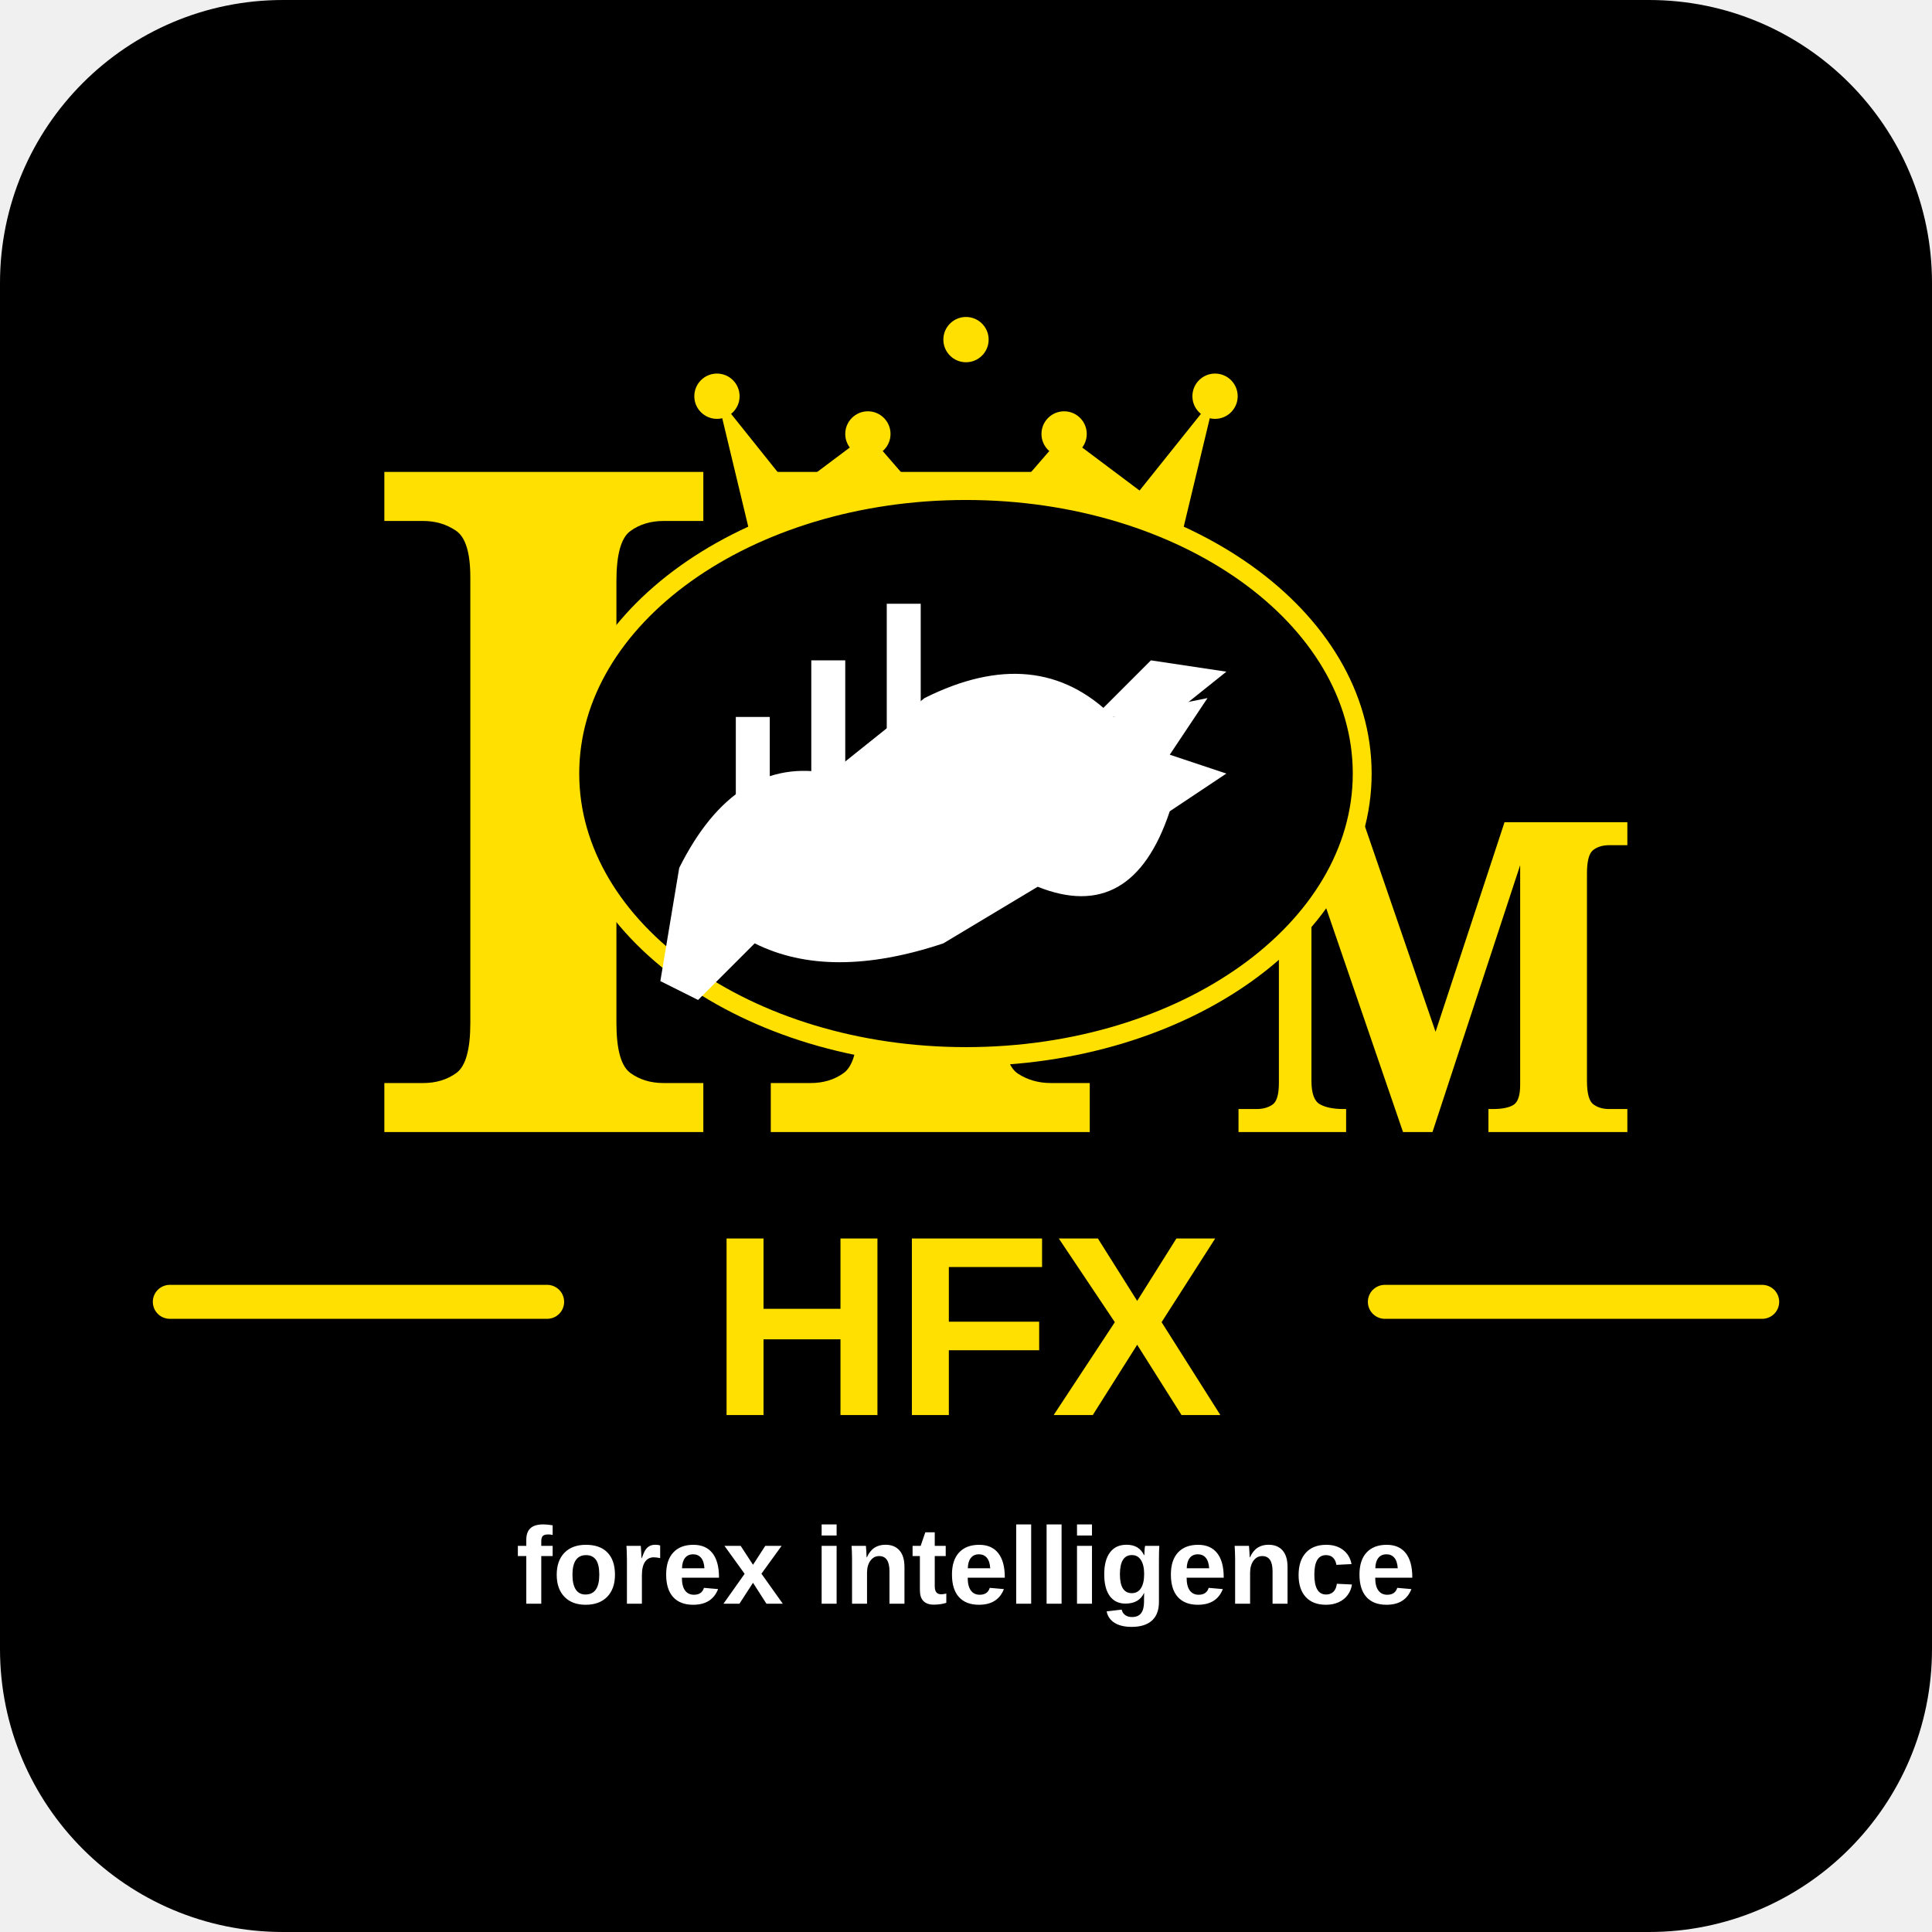
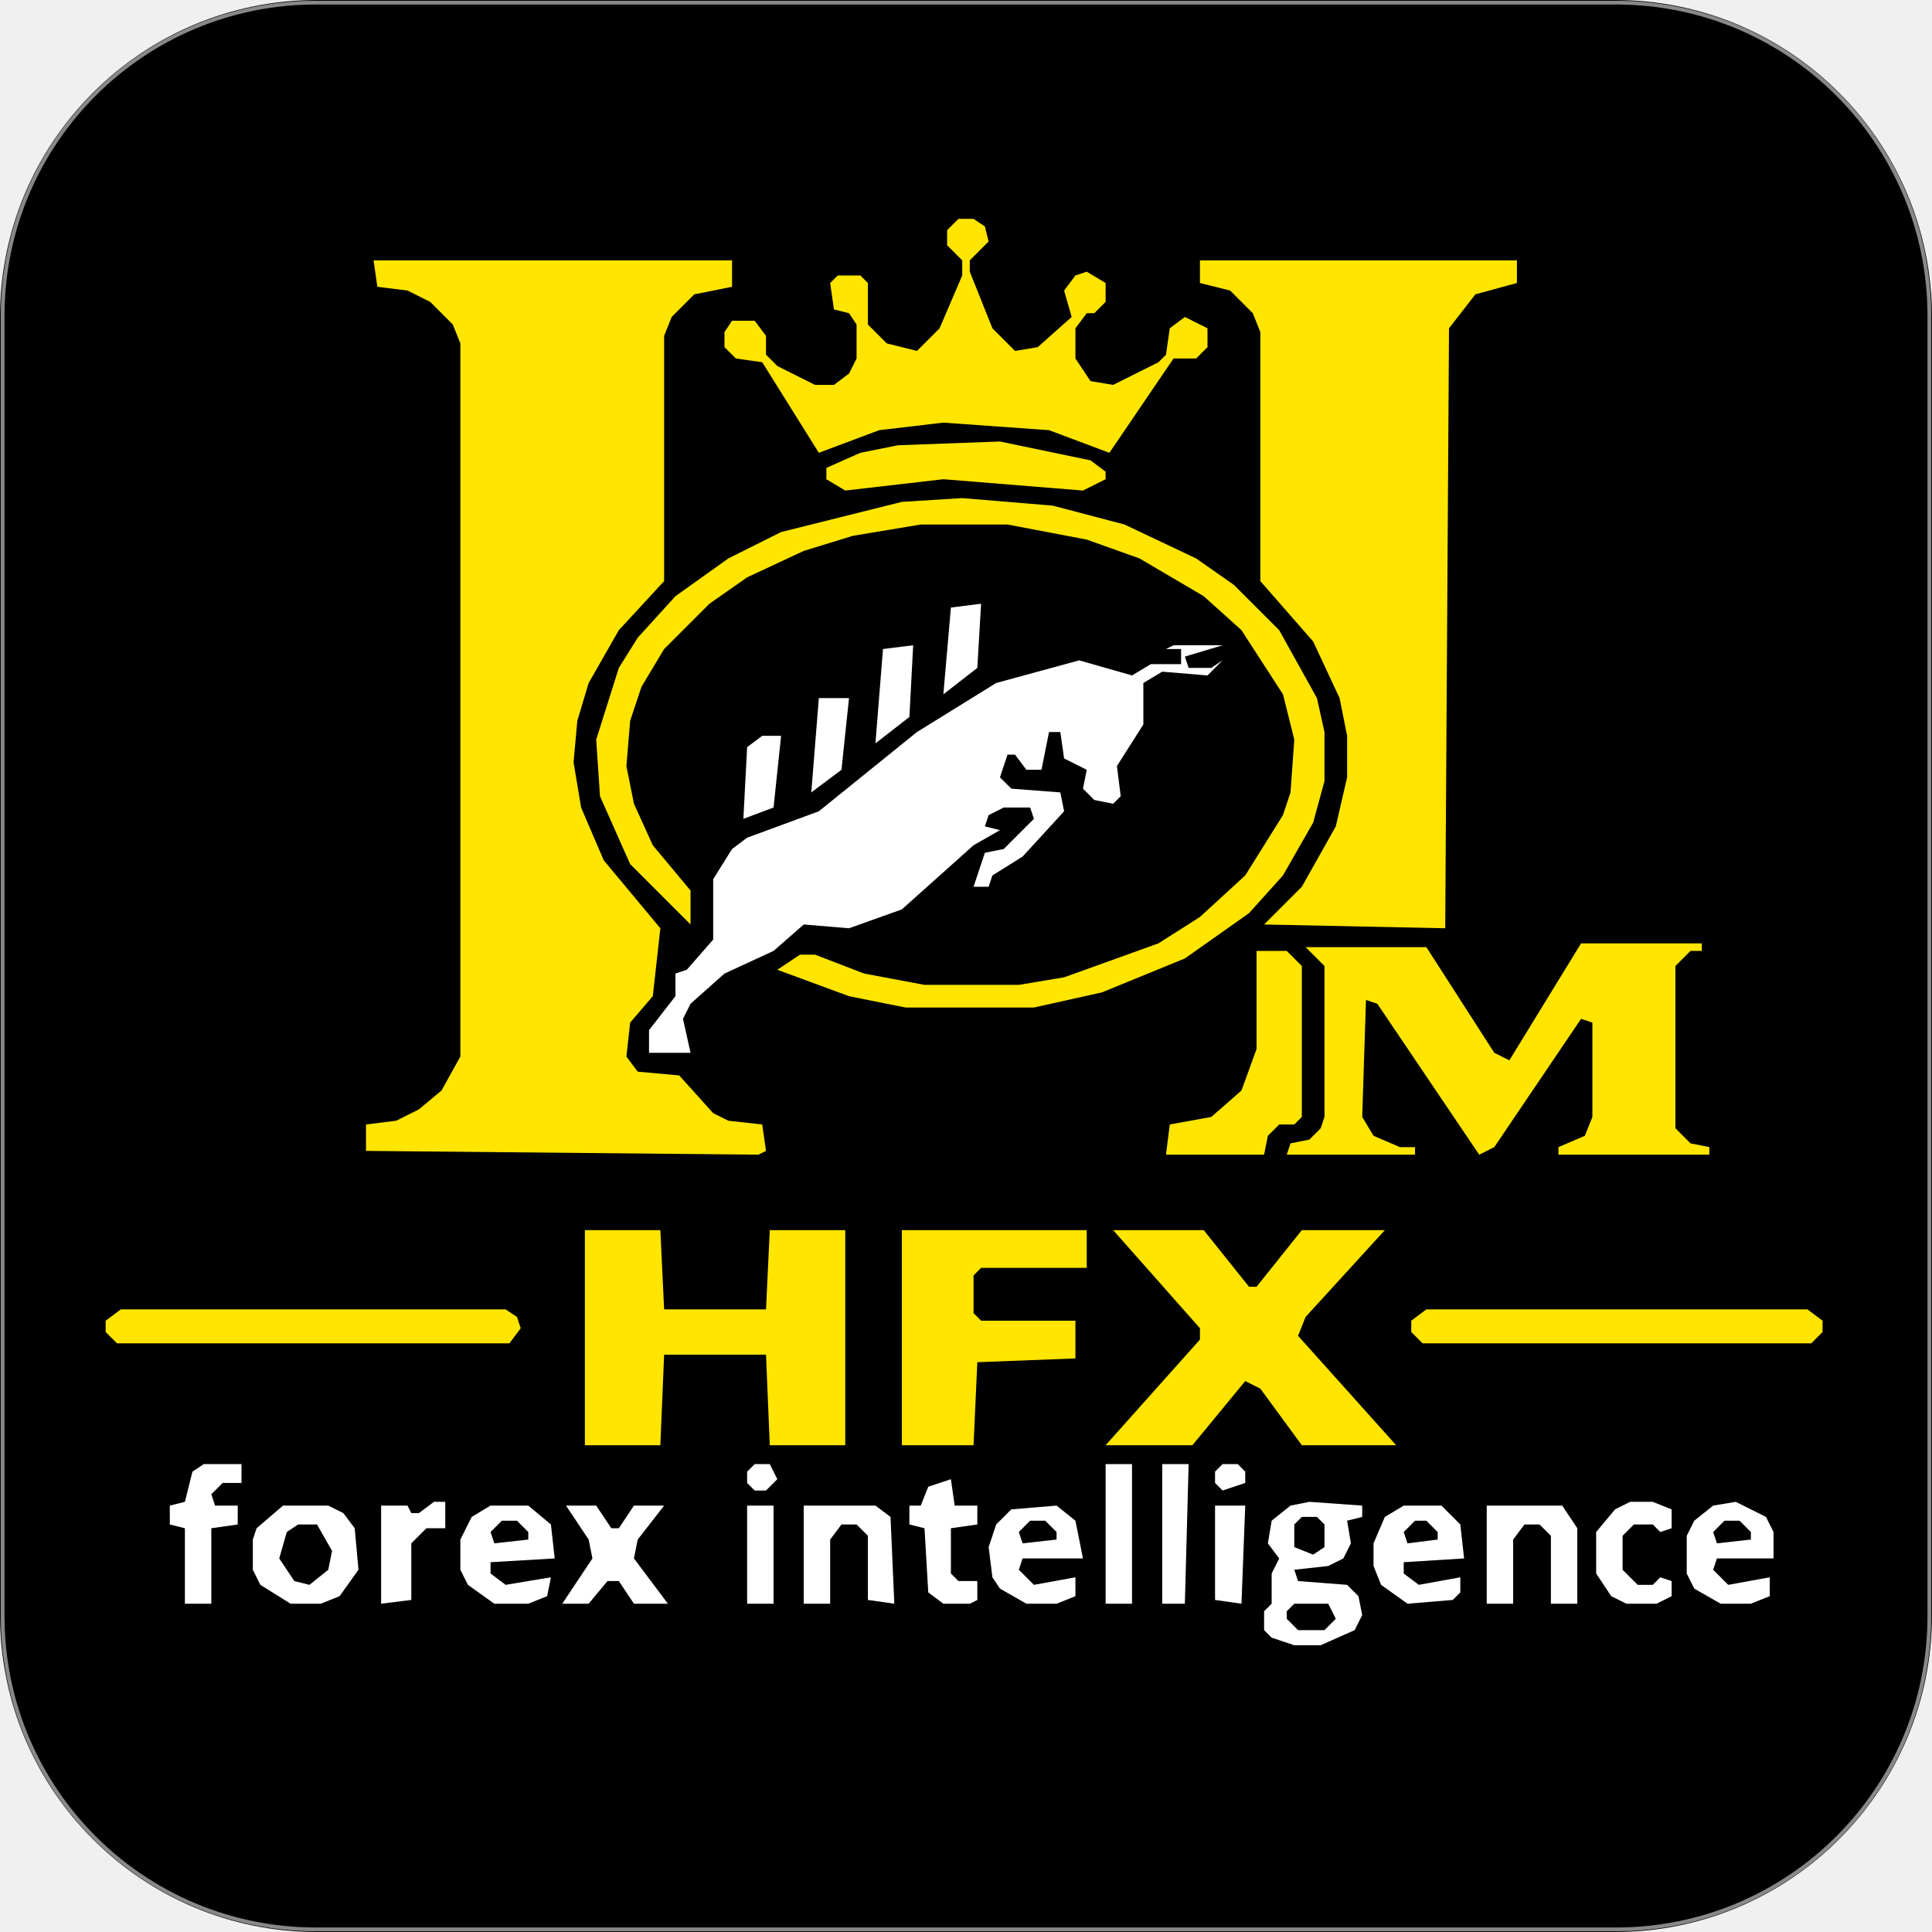
<svg xmlns="http://www.w3.org/2000/svg" viewBox="0 0 512 512">
-   <rect width="512" height="512" rx="75" fill="#000" />
-   <path d="M190 105 L210 130 L230 115 L256 145 L282 115 L302 130 L322 105 L310 155 L202 155Z" fill="#FFE000" />
-   <circle cx="190" cy="105" r="6" fill="#FFE000" />
-   <circle cx="230" cy="115" r="6" fill="#FFE000" />
-   <circle cx="256" cy="90" r="6" fill="#FFE000" />
-   <circle cx="282" cy="115" r="6" fill="#FFE000" />
-   <circle cx="322" cy="105" r="6" fill="#FFE000" />
-   <text x="95" y="300" font-family="serif" font-size="245" font-weight="bold" fill="#FFE000">H</text>
-   <text x="325" y="300" font-family="serif" font-size="115" font-weight="bold" fill="#FFE000">M</text>
-   <ellipse cx="256" cy="205" rx="105" ry="75" fill="#000" stroke="#FFE000" stroke-width="5" />
-   <g fill="#fff">
-     <path d="M180 230 Q195 200 220 205 L245 185 Q275 170 295 190 L320 185 L310 200 L325 205 L310 215 Q300 245 275 235 L250 250 Q220 260 200 250 L185 265 L175 260Z" />
-     <path d="M290 190 L305 175 L325 178 L310 190Z" />
-   </g>
-   <g fill="#fff">
-     <rect x="195" y="190" width="9" height="35" />
-     <rect x="215" y="175" width="9" height="45" />
-     <rect x="235" y="160" width="9" height="55" />
-   </g>
-   <path d="M45 345 H145 M367 345 H467" stroke="#FFE000" stroke-width="9" stroke-linecap="round" />
-   <text x="256" y="375" text-anchor="middle" font-family="Arial" font-size="68" font-weight="bold" fill="#FFE000">HFX</text>
-   <text x="256" y="425" text-anchor="middle" font-family="Arial" font-size="29" font-weight="bold" fill="#fff">forex intelligence</text>
+   <rect width="512" height="512" rx="84" fill="#000" />
+   <rect x="0.7" y="0.7" width="510.6" height="510.6" rx="83" fill="none" stroke="#888" stroke-width="1" />
+   <path fill="#FFE500" d="M374 350 374 353 377 356 480 356 483 353 483 350 479 347 378 347Z" />
+   <path fill="#FFE500" d="M28 350 28 353 31 356 135 356 138 352 137 349 134 347 32 347Z" />
+   <path fill="#FFE500" d="M295 326 318 352 318 355 293 383 316 383 330 366 334 368 345 383 370 383 344 354 346 349 367 326 345 326 333 341 331 341 319 326Z" />
+   <path fill="#FFE500" d="M288 326 239 326 239 383 258 383 259 361 285 360 285 350 260 350 258 348 258 338 260 336 288 336Z" />
+   <path fill="#FFE500" d="M155 326 155 383 175 383 176 359 203 359 204 383 224 383 224 326 204 326 203 347 176 347 175 326Z" />
+   <path fill="#FFE500" d="M341 252 333 252 333 278 329 289 321 296 310 298 309 306 335 306 336 301 339 298 343 298 345 296 345 256Z" />
+   <path fill="#FFE500" d="M451 250 419 250 400 281 396 279 378 251 346 251 351 256 351 296 350 299 347 302 342 303 341 306 375 306 375 304 371 304 364 301 361 296 362 265 365 266 392 306 396 304 419 270 422 271 422 296 420 301 413 304 413 306 453 306 453 304 448 303 444 299 444 256 448 252 451 252Z" />
+   <path fill="#FFE500" d="M164 177 158 196 159 211 167 229 183 245 183 236 173 224 168 213 166 203 167 191 170 182 176 172 188 160 198 153 213 146 226 142 244 139 267 139 288 143 302 148 319 158 329 167 340 184 343 196 342 210 340 216 330 232 318 243 307 250 282 259 270 261 245 261 229 258 216 253 212 253 206 257 225 264 240 267 274 267 292 263 314 254 331 242 340 232 348 218 351 207 351 194 349 185 339 167 327 155 317 148 298 139 279 134 255 132 239 133 207 141 193 148 179 158 169 169Z" />
+   <path fill="#FFE500" d="M219 124 219 127 224 130 250 127 287 130 293 127 293 125 289 122 265 117 238 118 228 120Z" />
+   <path fill="#FFE500" d="M225 124 232 121 246 119 266 119 285 123 286 126 281 128 270 126 242 126 232 128 226 127Z" />
+   <path fill="#FFE500" d="M318 69 318 75 326 77 332 83 334 88 334 154 348 170 355 185 357 195 357 206 354 219 345 235 335 245 383 246 384 87 391 78 402 75 402 69Z" />
+   <path fill="#FFE500" d="M99 69 100 76 108 77 114 80 120 86 122 91 122 280 117 289 111 294 105 297 97 298 97 305 201 306 203 305 202 298 193 297 189 295 180 285 169 284 166 280 167 271 173 264 175 246 160 228 154 214 152 202 153 191 156 181 164 167 176 154 176 89 178 84 184 78 194 76 194 69Z" />
+   <path fill="#FFE500" d="M192 88 192 92 195 95 202 96 217 120 233 114 250 112 278 114 294 120 311 95 317 95 320 92 320 87 314 84 310 87 309 94 307 96 295 102 289 101 285 95 285 87 288 83 290 83 293 80 293 75 288 72 285 73 282 77 284 84 275 92 269 93 263 87 257 72 257 69 262 64 261 60 258 58 254 58 251 61 251 65 255 69 255 73 249 87 243 93 235 91 230 86 230 75 228 73 222 73 220 75 221 82 225 83 227 86 227 95 225 99 221 102 216 102 206 97 203 94 203 89 200 85 194 85Z" />
+   <path fill="#fff" d="M322 399 322 424 329 425 330 399Z M268 400 264 404 262 410 263 418 265 421 272 425 280 425 285 423 285 418 274 420 270 416 271 413 287 413 285 403 280 399Z M270 406 273 403 277 403 280 406 280 408 271 409Z M213 399 213 425 220 425 220 408 223 404 227 404 230 407 230 424 237 425 236 402 232 399Z M198 399 198 425 205 425 205 399Z M150 399 156 408 157 413 149 425 156 425 161 419 164 419 168 425 177 425 168 413 169 408 176 399 168 399 164 405 162 405 158 399Z M454 399 449 403 447 407 447 417 449 421 456 425 464 425 469 423 469 418 458 420 454 416 455 413 470 413 470 406 468 402 460 398Z M454 406 457 403 461 403 464 406 464 408 455 409Z M432 398 428 400 423 406 423 417 427 423 431 425 439 425 443 423 443 419 440 418 438 420 434 420 430 416 430 407 433 404 438 404 440 406 443 405 443 400 438 398Z M414 399 394 399 394 425 401 425 401 408 404 404 408 404 411 407 411 425 418 425 418 405Z M372 399 367 402 364 409 364 415 366 420 373 425 385 424 387 422 387 418 376 420 372 417 372 414 388 413 387 404 382 399Z M372 406 375 403 378 403 381 406 381 408 373 409Z M361 399 347 398 342 399 337 403 336 409 339 413 337 417 337 425 335 427 335 432 337 434 343 436 350 436 359 432 361 428 360 423 357 420 344 419 343 416 352 415 356 413 358 409 357 403 361 402Z M341 427 343 425 352 425 354 429 351 432 344 432 341 429Z M345 402 349 402 351 404 351 410 348 412 343 410 343 404Z M130 399 125 402 122 408 122 416 124 420 131 425 140 425 145 423 146 418 134 420 130 417 130 414 147 413 146 404 140 399Z M130 406 133 403 137 403 140 406 140 408 131 409Z M118 398 115 398 111 401 109 401 108 399 101 399 101 425 109 424 109 409 113 405 118 405Z M75 399 68 405 67 408 67 416 69 420 77 425 85 425 90 423 95 416 94 405 91 401 87 399Z M79 404 84 404 88 411 87 416 82 420 78 419 74 413 76 406Z M252 392 246 394 244 399 241 399 241 404 245 405 246 422 250 425 257 425 259 424 259 419 254 419 252 417 252 405 259 404 259 399 253 399Z M322 390 322 393 324 395 330 393 330 390 328 388 324 388Z M308 388 308 425 314 425 315 388Z M293 388 293 425 300 425 300 388Z M198 390 198 393 200 395 203 395 206 392 204 388 200 388Z M64 388 54 388 51 390 49 398 45 399 45 404 49 405 49 425 56 425 56 405 63 404 63 399 57 399 56 396 59 393 64 393Z" />
+   <path fill="#fff" d="M207 195 202 195 198 198 197 217 205 214Z M225 185 217 185 215 210 223 204Z M324 171 311 171 309 172 313 172 313 176 305 176 300 179 286 175 264 181 243 194 217 215 198 222 194 225 189 233 189 249 182 257 179 258 179 264 172 273 172 279 183 279 181 270 183 266 192 258 205 252 213 245 225 246 239 241 258 224 265 220 261 219 262 216 266 214 273 214 274 217 266 225 261 226 258 235 262 235 263 232 271 227 282 215 281 210 268 209 265 206 267 200 269 200 272 204 276 204 278 194 281 194 282 201 288 204 287 209 290 212 295 213 297 211 296 203 303 192 303 181 308 178 320 179 324 175 321 177 315 177 314 174Z M242 171 234 172 232 197 241 190Z M260 160 252 161 250 184 259 177Z" />
</svg>
